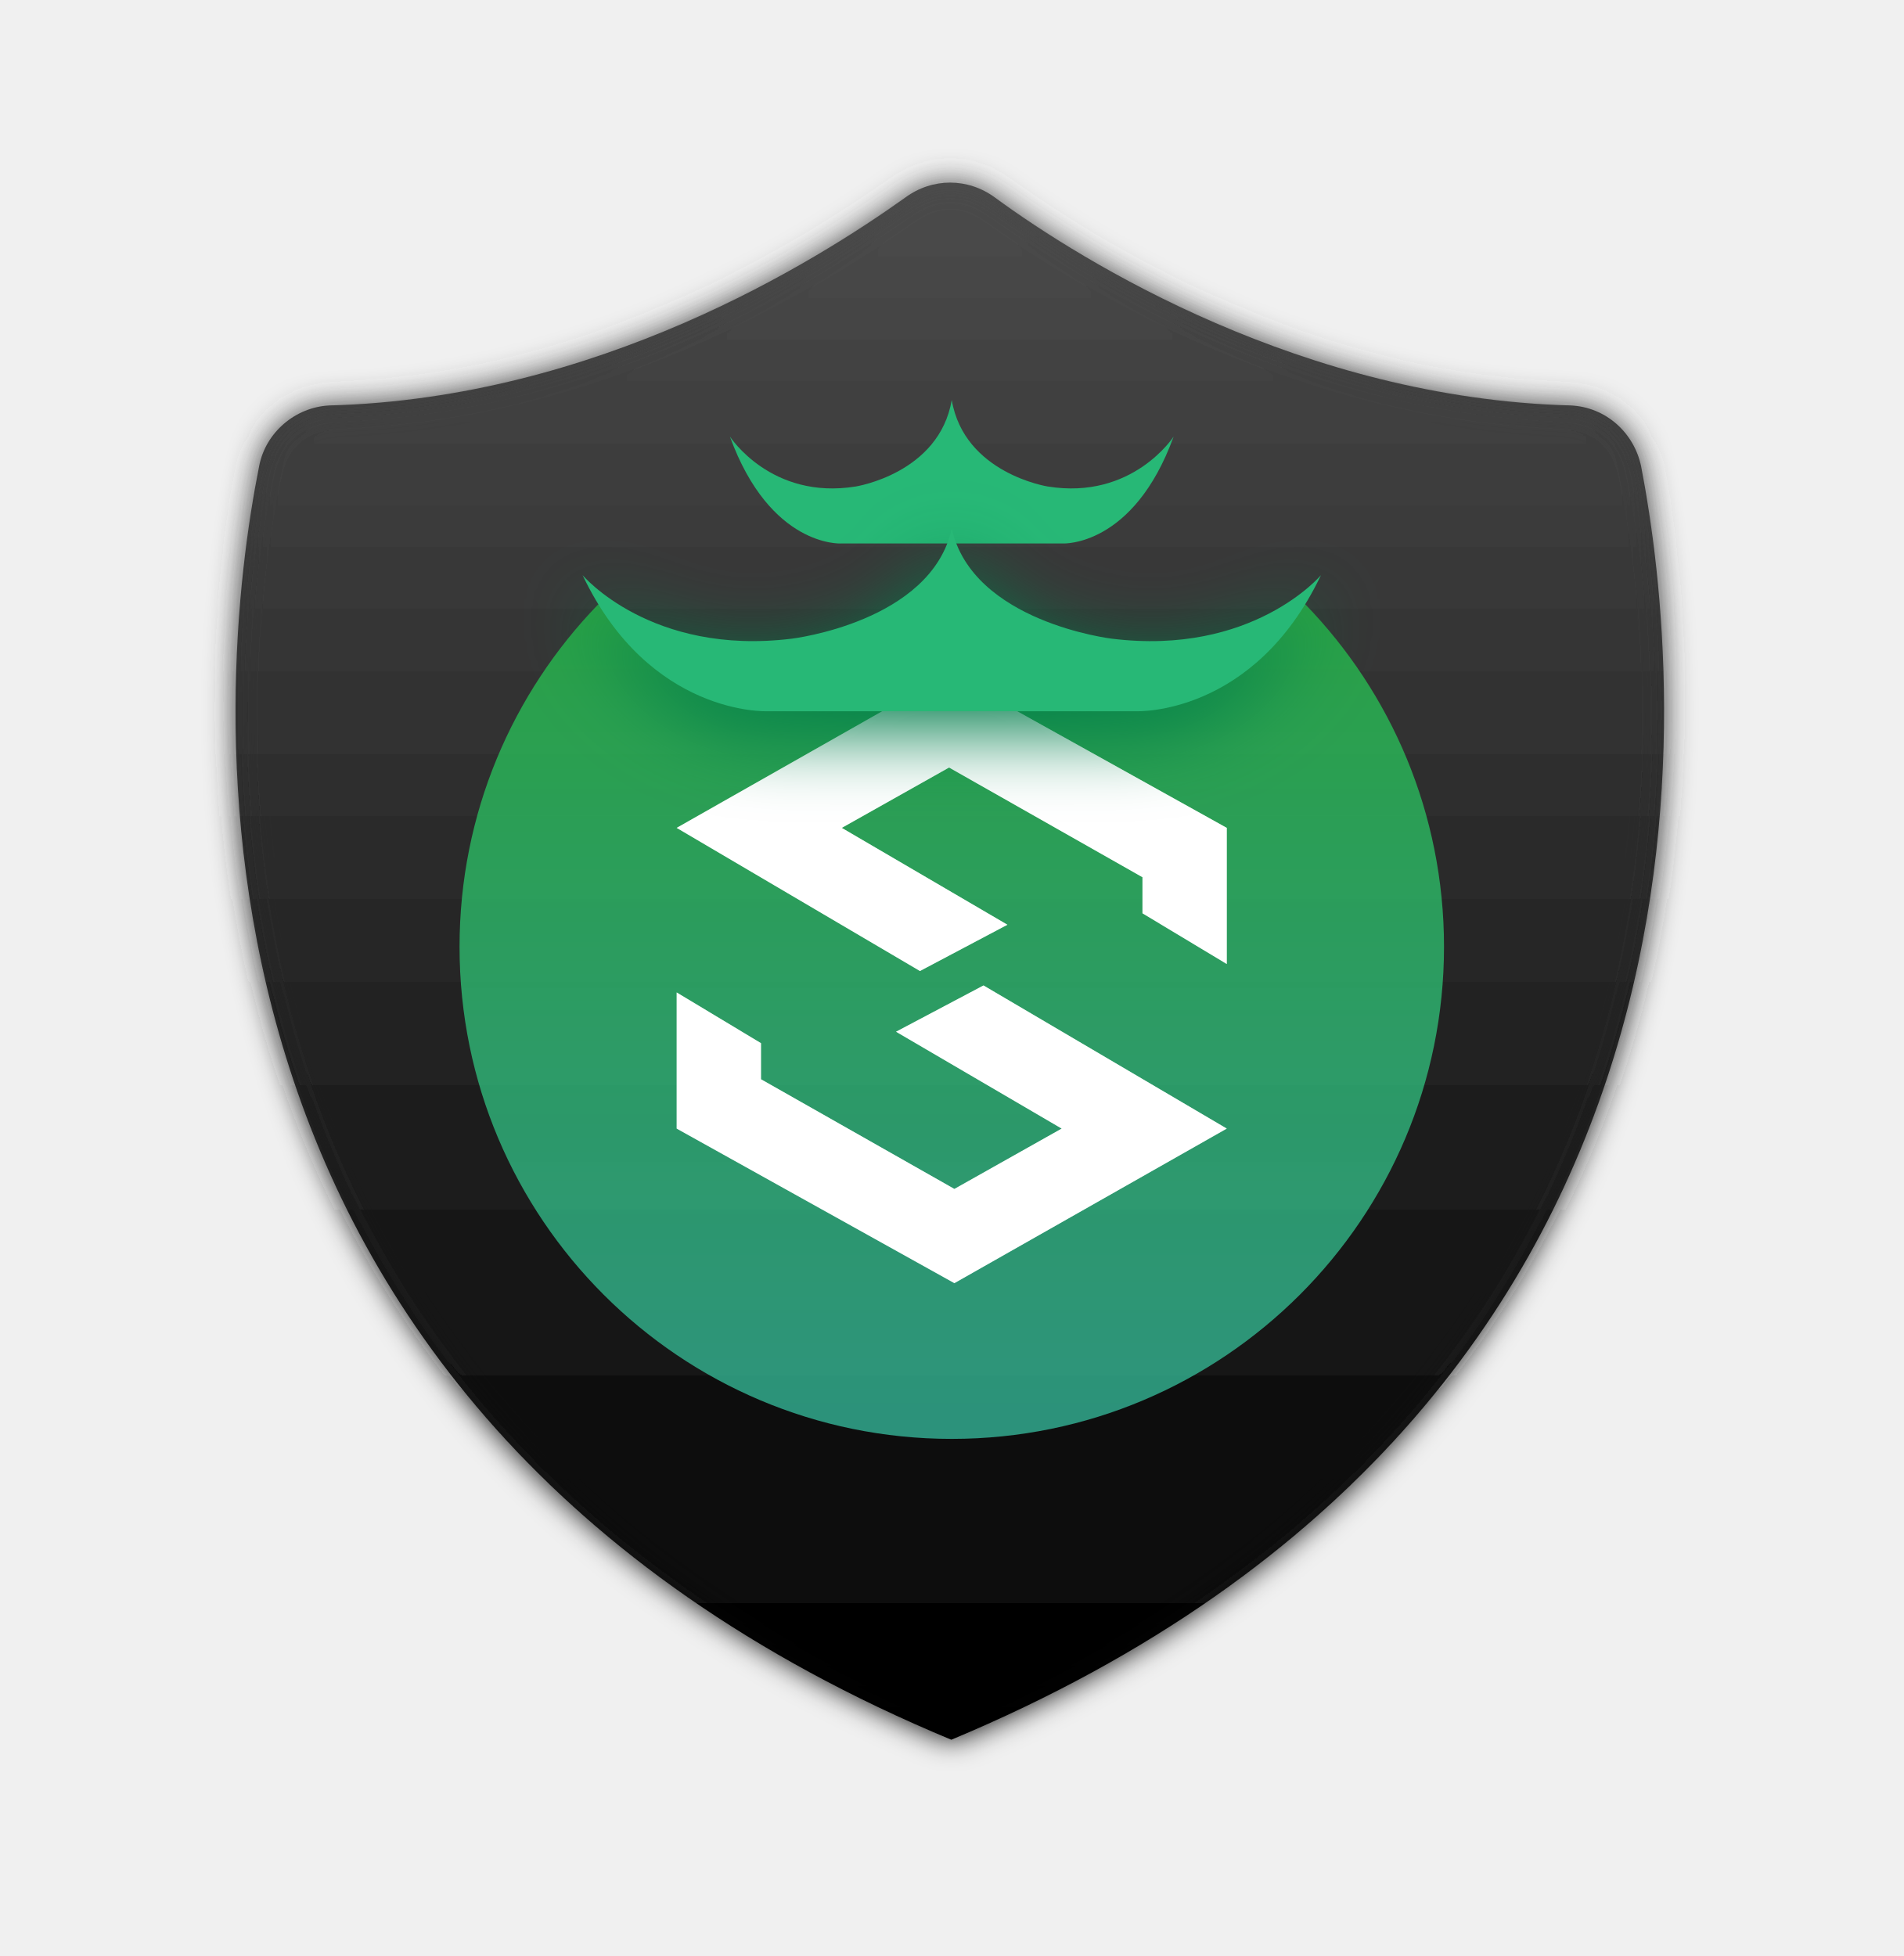
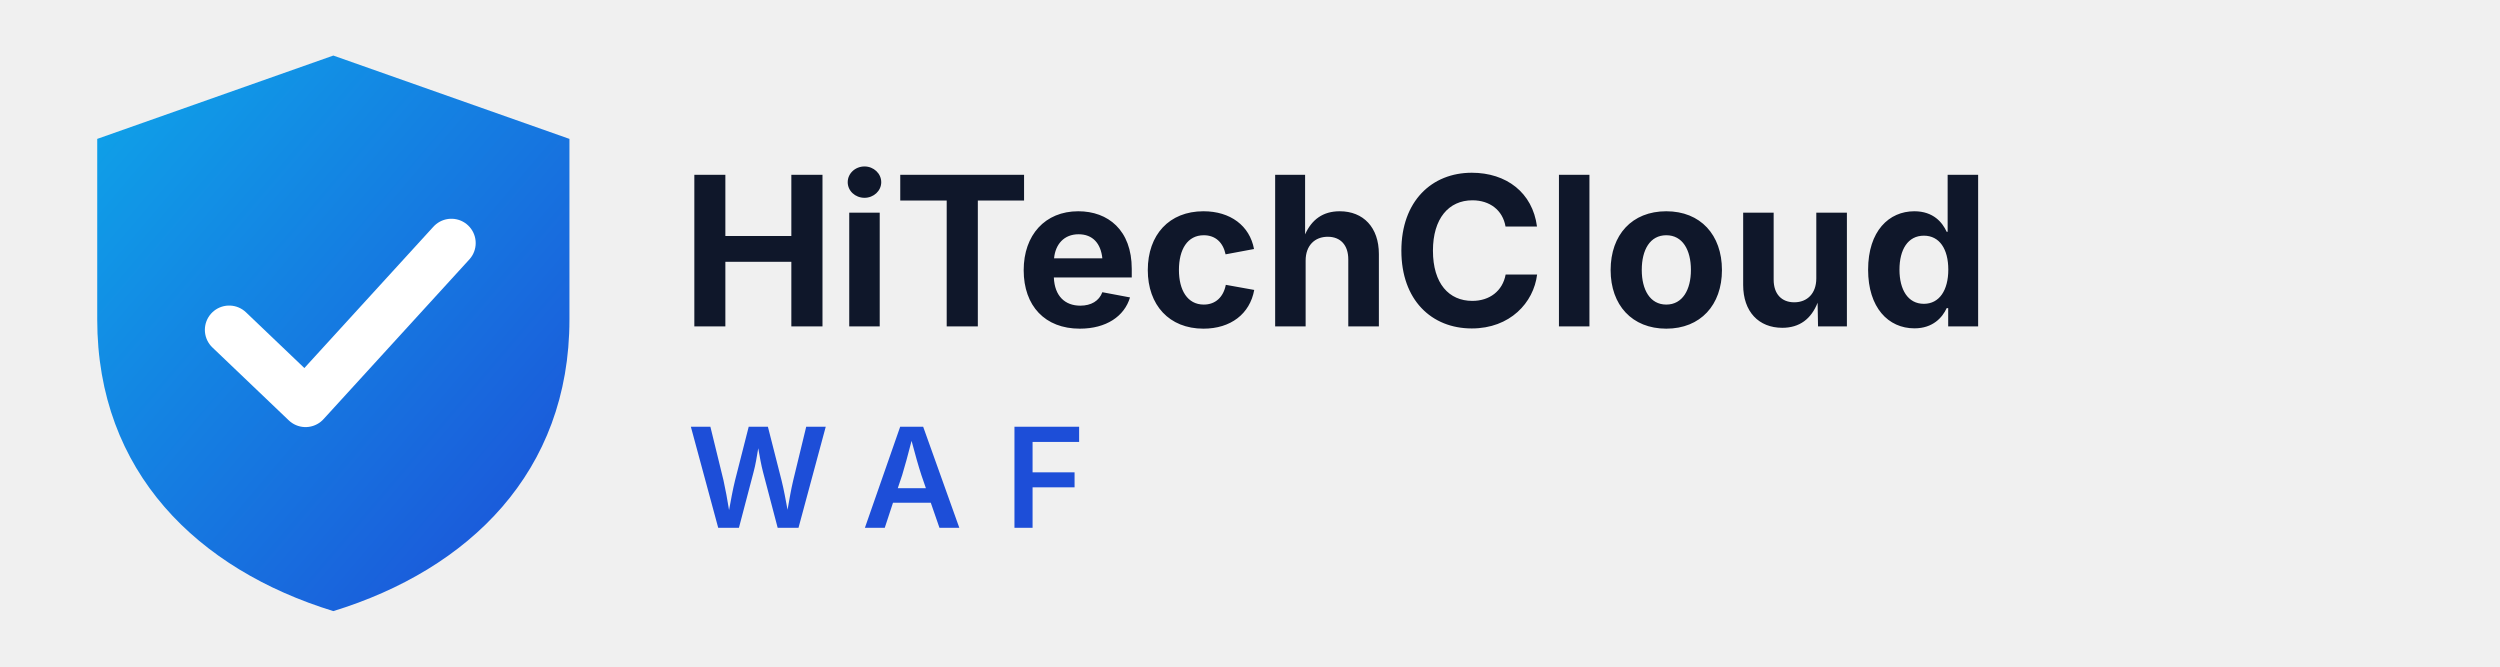
- <svg xmlns="http://www.w3.org/2000/svg" xmlns:xlink="http://www.w3.org/1999/xlink" width="396px" height="407px" viewBox="0 0 396 407" version="1.1">
+ <svg xmlns="http://www.w3.org/2000/svg" width="360" height="96" viewBox="0 0 360 96" role="img" aria-label="HiTechCloud WAF">
  <defs>
-     <linearGradient x1="50%" y1="0%" x2="50%" y2="100%" id="linearGradient-1">
-       <stop stop-color="#4B4B4B" offset="0%" />
-       <stop stop-color="#000000" offset="100%" />
+     <linearGradient id="g" x1="0" y1="0" x2="1" y2="1">
+       <stop offset="0" stop-color="#0EA5E9" />
+       <stop offset="1" stop-color="#1D4ED8" />
    </linearGradient>
-     <filter x="-3.0%" y="-2.8%" width="106.1%" height="105.6%" filterUnits="objectBoundingBox" id="filter-2">
-       <feGaussianBlur stdDeviation="3" in="SourceGraphic" />
-     </filter>
-     <linearGradient x1="50%" y1="0%" x2="50%" y2="100%" id="linearGradient-3">
-       <stop stop-color="#24BC43" stop-opacity="0.8" offset="0%" />
-       <stop stop-color="#3ACBAB" stop-opacity="0.7" offset="100%" />
-     </linearGradient>
-     <path d="M110.05,49.668 C110.05,49.668 81.136,46.226 76.8,26.764 C72.488,46.226 43.55,49.668 43.55,49.668 C14.205,53.3 0,36.457 0,36.457 C13.942,65.804 38.4,64.771 38.4,64.771 L115.2,64.771 C115.2,64.771 139.634,65.804 153.6,36.457 C153.6,36.457 139.395,53.319 110.05,49.668 Z" id="path-4" />
-     <filter x="-16.9%" y="-57.9%" width="133.9%" height="236.8%" filterUnits="objectBoundingBox" id="filter-5">
-       <feOffset dx="0" dy="4" in="SourceAlpha" result="shadowOffsetOuter1" />
-       <feGaussianBlur stdDeviation="8" in="shadowOffsetOuter1" result="shadowBlurOuter1" />
-       <feColorMatrix values="0 0 0 0 0   0 0 0 0 0.49   0 0 0 0 0.292  0 0 0 1 0" type="matrix" in="shadowBlurOuter1" />
-     </filter>
  </defs>
-   <g id="页面-1" stroke="none" stroke-width="1" fill="none" fill-rule="evenodd">
-     <g id="编组-12" transform="translate(49, 38)">
-       <path d="M292.408,59.04 C290.927,51.963 285.003,46.697 277.762,46.368 C222.136,44.887 176.386,16.581 157.954,3.086 C152.358,-1.029 144.952,-1.029 139.357,3.086 C120.431,16.581 75.174,44.887 19.549,46.368 C12.472,46.697 6.219,51.963 4.902,59.04 C-3.985,103.474 -19.29,254.057 148.902,324 C316.6,253.893 300.966,103.474 292.408,59.04 Z" id="路径" fill="url(#linearGradient-1)" fill-rule="nonzero" />
-       <path d="M292.408,59.04 C290.927,51.963 285.003,46.697 277.762,46.368 C222.136,44.887 176.386,16.581 157.954,3.086 C152.358,-1.029 144.952,-1.029 139.357,3.086 C120.431,16.581 75.174,44.887 19.549,46.368 C12.472,46.697 6.219,51.963 4.902,59.04 C-3.985,103.474 -19.29,254.057 148.902,324 C316.6,253.893 300.966,103.474 292.408,59.04 Z" id="路径" fill="url(#linearGradient-1)" fill-rule="nonzero" filter="url(#filter-2)" />
-       <path d="M149,261.4 C205.554,261.4 251.4,215.554 251.4,159 C251.4,131.275 240.382,106.123 222.485,87.686 C209.901,96.096 185.815,106.024 175.564,100.854 C166.335,96.198 157.477,88.451 148.989,77.61 C142.048,88.533 134.671,95.552 126.858,98.665 C120.689,101.123 98.259,102.916 75.442,87.761 C57.588,106.192 46.6,131.313 46.6,159 C46.6,215.554 92.446,261.4 149,261.4 Z" id="椭圆形备份-26" fill="url(#linearGradient-3)" />
-       <g id="编组-5备份-6" transform="translate(91.77142, 102.1017)" fill="#FFFFFF">
-         <polygon id="路径-130备份-29" transform="translate(57.21797, 95.921) rotate(-180) translate(-57.21797, -95.921) " points="56.665 64.95 -7.57241738e-17 97.111 50.608 126.892 68.802 117.265 34.343 97.111 56.665 84.55 96.9 107.377 96.9 114.884 114.436 125.436 114.436 97.111" />
-         <polygon id="路径-130备份-30" transform="translate(57.21797, 30.97136) rotate(-360) translate(-57.21797, -30.97136) " points="56.665 2.84217094e-14 -7.57241738e-17 32.161 50.608 61.943 68.802 52.315 34.343 32.161 56.665 19.601 96.9 42.427 96.9 49.934 114.436 60.486 114.436 32.161" />
-         <polygon id="路径-130备份-29" opacity="0.405" transform="translate(57.21797, 95.921) rotate(-180) translate(-57.21797, -95.921) " points="56.665 64.95 -7.57241738e-17 97.111 50.608 126.892 68.802 117.265 34.343 97.111 56.665 84.55 96.9 107.377 96.9 114.884 114.436 125.436 114.436 97.111" />
-         <polygon id="路径-130备份-30" opacity="0.405" transform="translate(57.21797, 30.97136) rotate(-360) translate(-57.21797, -30.97136) " points="56.665 4.8316906e-13 -7.57241738e-17 32.161 50.608 61.943 68.802 52.315 34.343 32.161 56.665 19.601 96.9 42.427 96.9 49.934 114.436 60.486 114.436 32.161" />
-       </g>
-       <g id="长亭logo备份-18" transform="translate(72.2, 45.22222)" fill-rule="nonzero">
-         <g id="编组-7">
-           <path d="M96.763,18.006 C96.763,18.006 79.386,15.297 76.791,0 C74.195,15.297 56.818,18.006 56.818,18.006 C39.184,20.869 30.642,7.61 30.642,7.61 C39.036,30.689 53.726,29.863 53.726,29.863 L99.874,29.863 C99.874,29.863 114.564,30.67 122.958,7.61 C122.958,7.61 114.416,20.869 96.782,18.006 L96.763,18.006 Z" id="路径" fill="#27B876" />
-           <g id="路径">
-             <use fill="black" fill-opacity="1" filter="url(#filter-5)" xlink:href="#path-4" />
-             <use fill="#27B876" xlink:href="#path-4" />
-           </g>
-         </g>
-       </g>
-     </g>
-   </g>
+   <path d="M48 8 82 20v26c0 22-14.5 36-34 42C28.5 82 14 68 14 46V20Z" fill="url(#g)" />
+   <path d="M33 47.5 44 58l21-23" fill="none" stroke="#fff" stroke-width="7" stroke-linecap="round" stroke-linejoin="round" />
+   <text x="98" y="47" font-family="Inter,Segoe UI,Arial,sans-serif" font-size="30" font-weight="700" fill="#0F172A">HiTechCloud</text>
+   <text x="99" y="76" font-family="Inter,Segoe UI,Arial,sans-serif" font-size="20" font-weight="600" letter-spacing="6" fill="#1D4ED8">WAF</text>
</svg>
